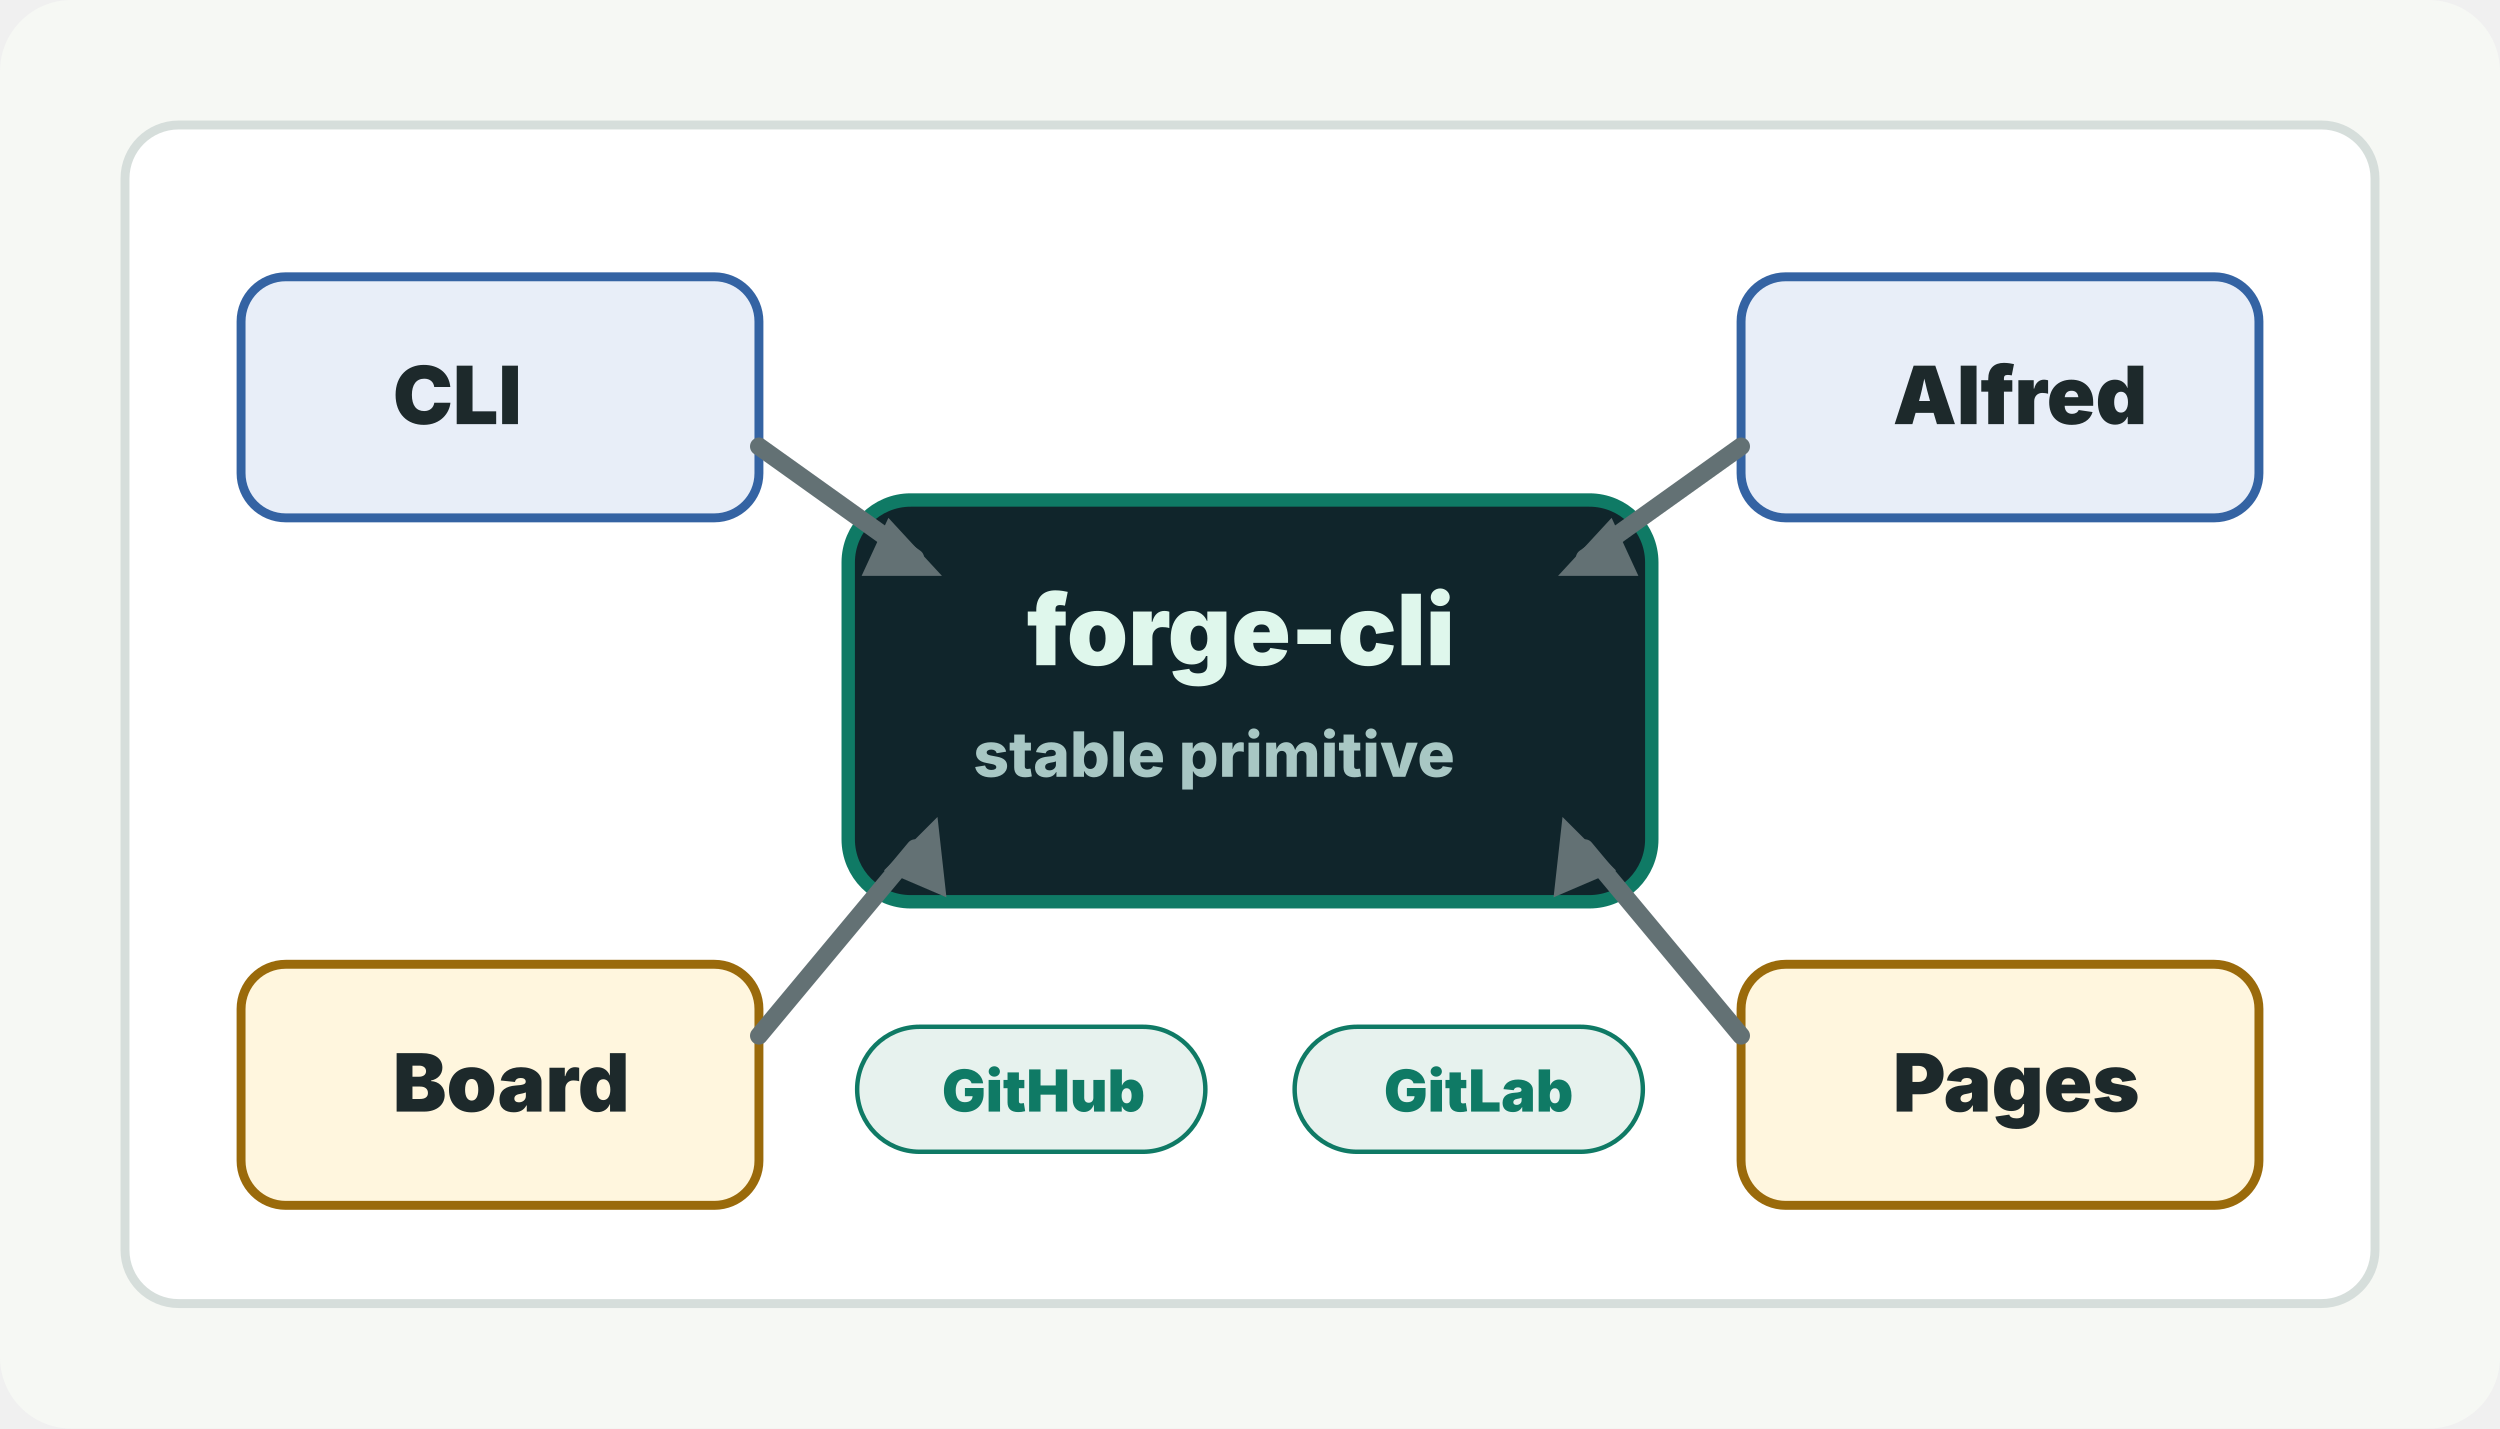
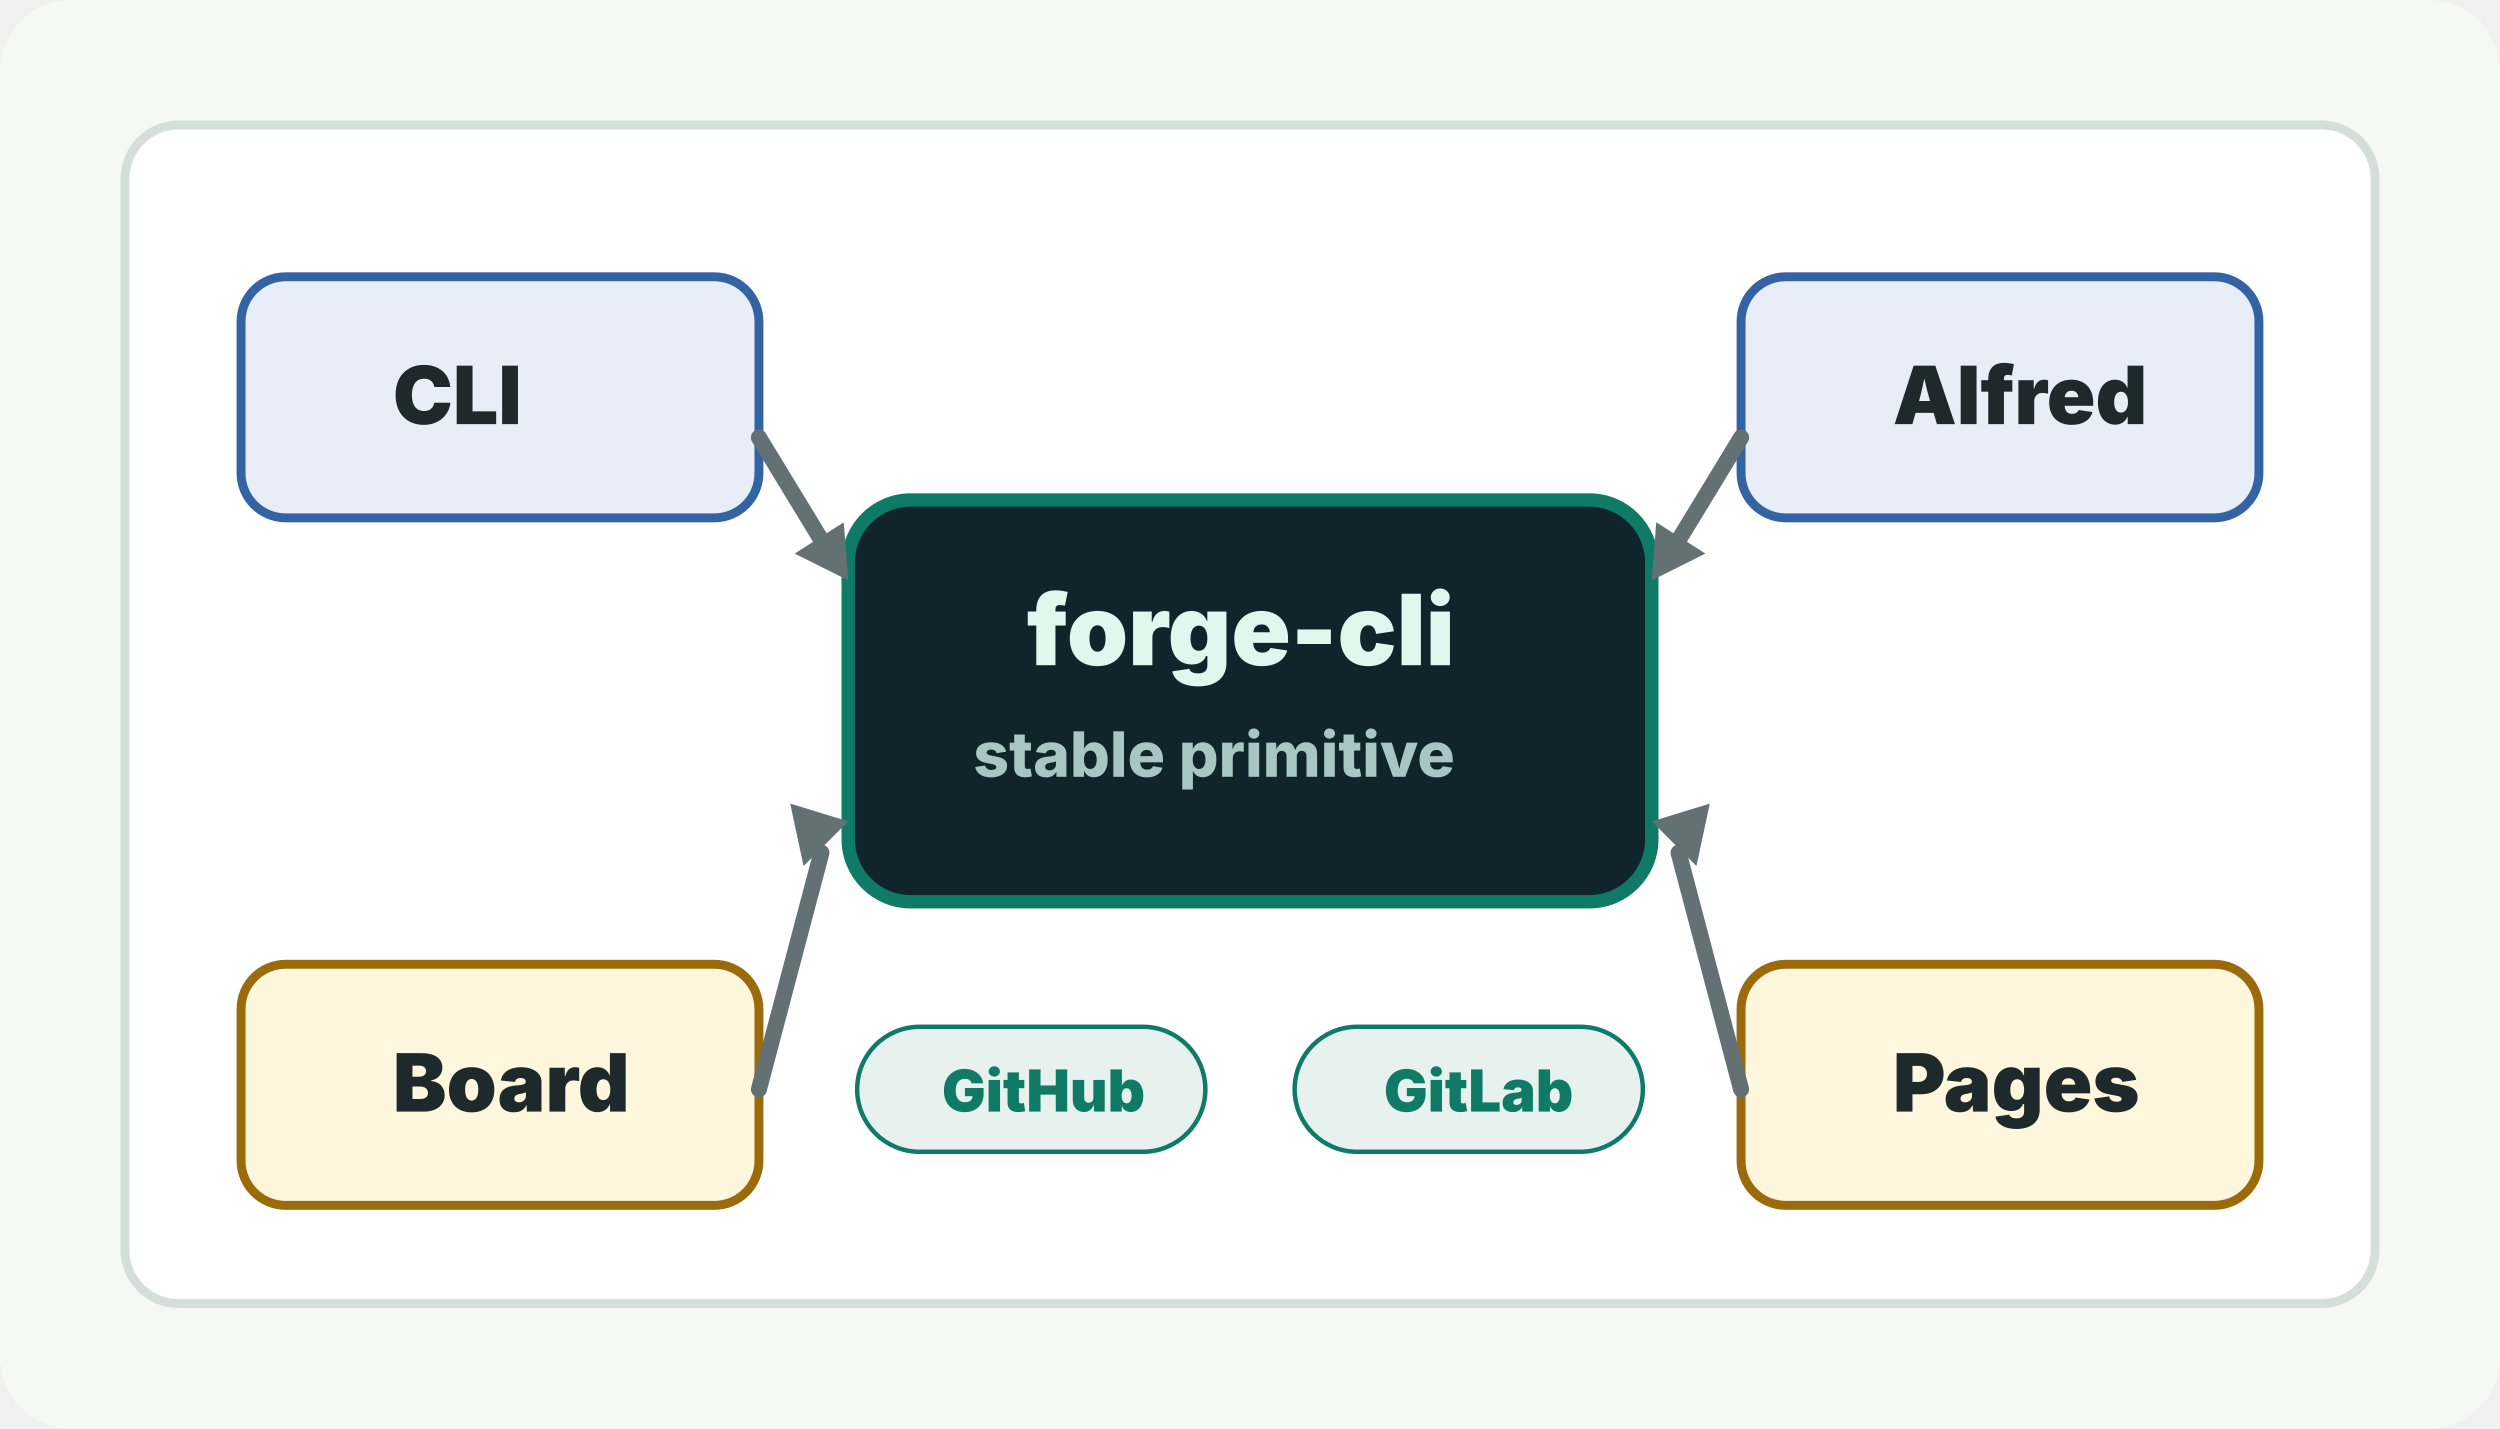
<svg xmlns="http://www.w3.org/2000/svg" width="560" height="320" viewBox="0 0 560 320" role="img" aria-labelledby="title desc">
  <rect width="560" height="320" rx="16" fill="#f6f8f4" />
  <rect x="28" y="28" width="504" height="264" rx="12" fill="#ffffff" stroke="#d6dedb" stroke-width="2" />
  <g font-family="Inter, ui-sans-serif, system-ui, sans-serif">
    <rect x="190" y="112" width="180" height="90" rx="14" fill="#10252b" stroke="#0f7a65" stroke-width="3" />
    <text x="230" y="149" font-size="22" font-weight="900" fill="#dff7ec">forge-cli</text>
    <text x="218" y="174" font-size="14" font-weight="800" fill="#a8c7c4">stable primitive</text>
    <g fill="#e8eef8" stroke="#3463a3" stroke-width="2">
      <rect x="54" y="62" width="116" height="54" rx="10" />
      <rect x="390" y="62" width="116" height="54" rx="10" />
    </g>
    <g fill="#fff6de" stroke="#9a6a0b" stroke-width="2">
      <rect x="54" y="216" width="116" height="54" rx="10" />
      <rect x="390" y="216" width="116" height="54" rx="10" />
    </g>
    <g font-size="18" font-weight="900" fill="#1d292b">
      <text x="88" y="95">CLI</text>
      <text x="424" y="95">Alfred</text>
      <text x="88" y="249">Board</text>
      <text x="424" y="249">Pages</text>
    </g>
-     <g stroke="#637174" stroke-width="4" fill="none" stroke-linecap="round">
-       <path d="M170 100 L205 125" />
-       <path d="M390 100 L355 125" />
-       <path d="M170 232 L205 190" />
-       <path d="M390 232 L355 190" />
+     <g stroke="#637174" stroke-width="3.6" fill="none" stroke-linecap="round" stroke-linejoin="round">
+       <path d="M170 98 L184 121" />
+       <path d="M390 98 L376 121" />
+       <path d="M170 244 L184 191" />
+       <path d="M390 244 L376 191" />
    </g>
    <g fill="#637174">
-       <path d="M199 116 L211 129 L193 129Z" />
-       <path d="M361 116 L349 129 L367 129Z" />
-       <path d="M198 195 L210 183 L212 201Z" />
-       <path d="M362 195 L350 183 L348 201Z" />
+       <path d="M190 130 L178 124 L189 117Z" />
+       <path d="M370 130 L382 124 L371 117Z" />
+       <path d="M190 184 L180 194 L177 180Z" />
+       <path d="M370 184 L380 194 L383 180Z" />
    </g>
    <rect x="192" y="230" width="78" height="28" rx="14" fill="#e7f2ee" stroke="#0f7a65" />
    <rect x="290" y="230" width="78" height="28" rx="14" fill="#e7f2ee" stroke="#0f7a65" />
    <text x="211" y="249" font-size="13" font-weight="900" fill="#0f7a65">GitHub</text>
    <text x="310" y="249" font-size="13" font-weight="900" fill="#0f7a65">GitLab</text>
  </g>
</svg>
